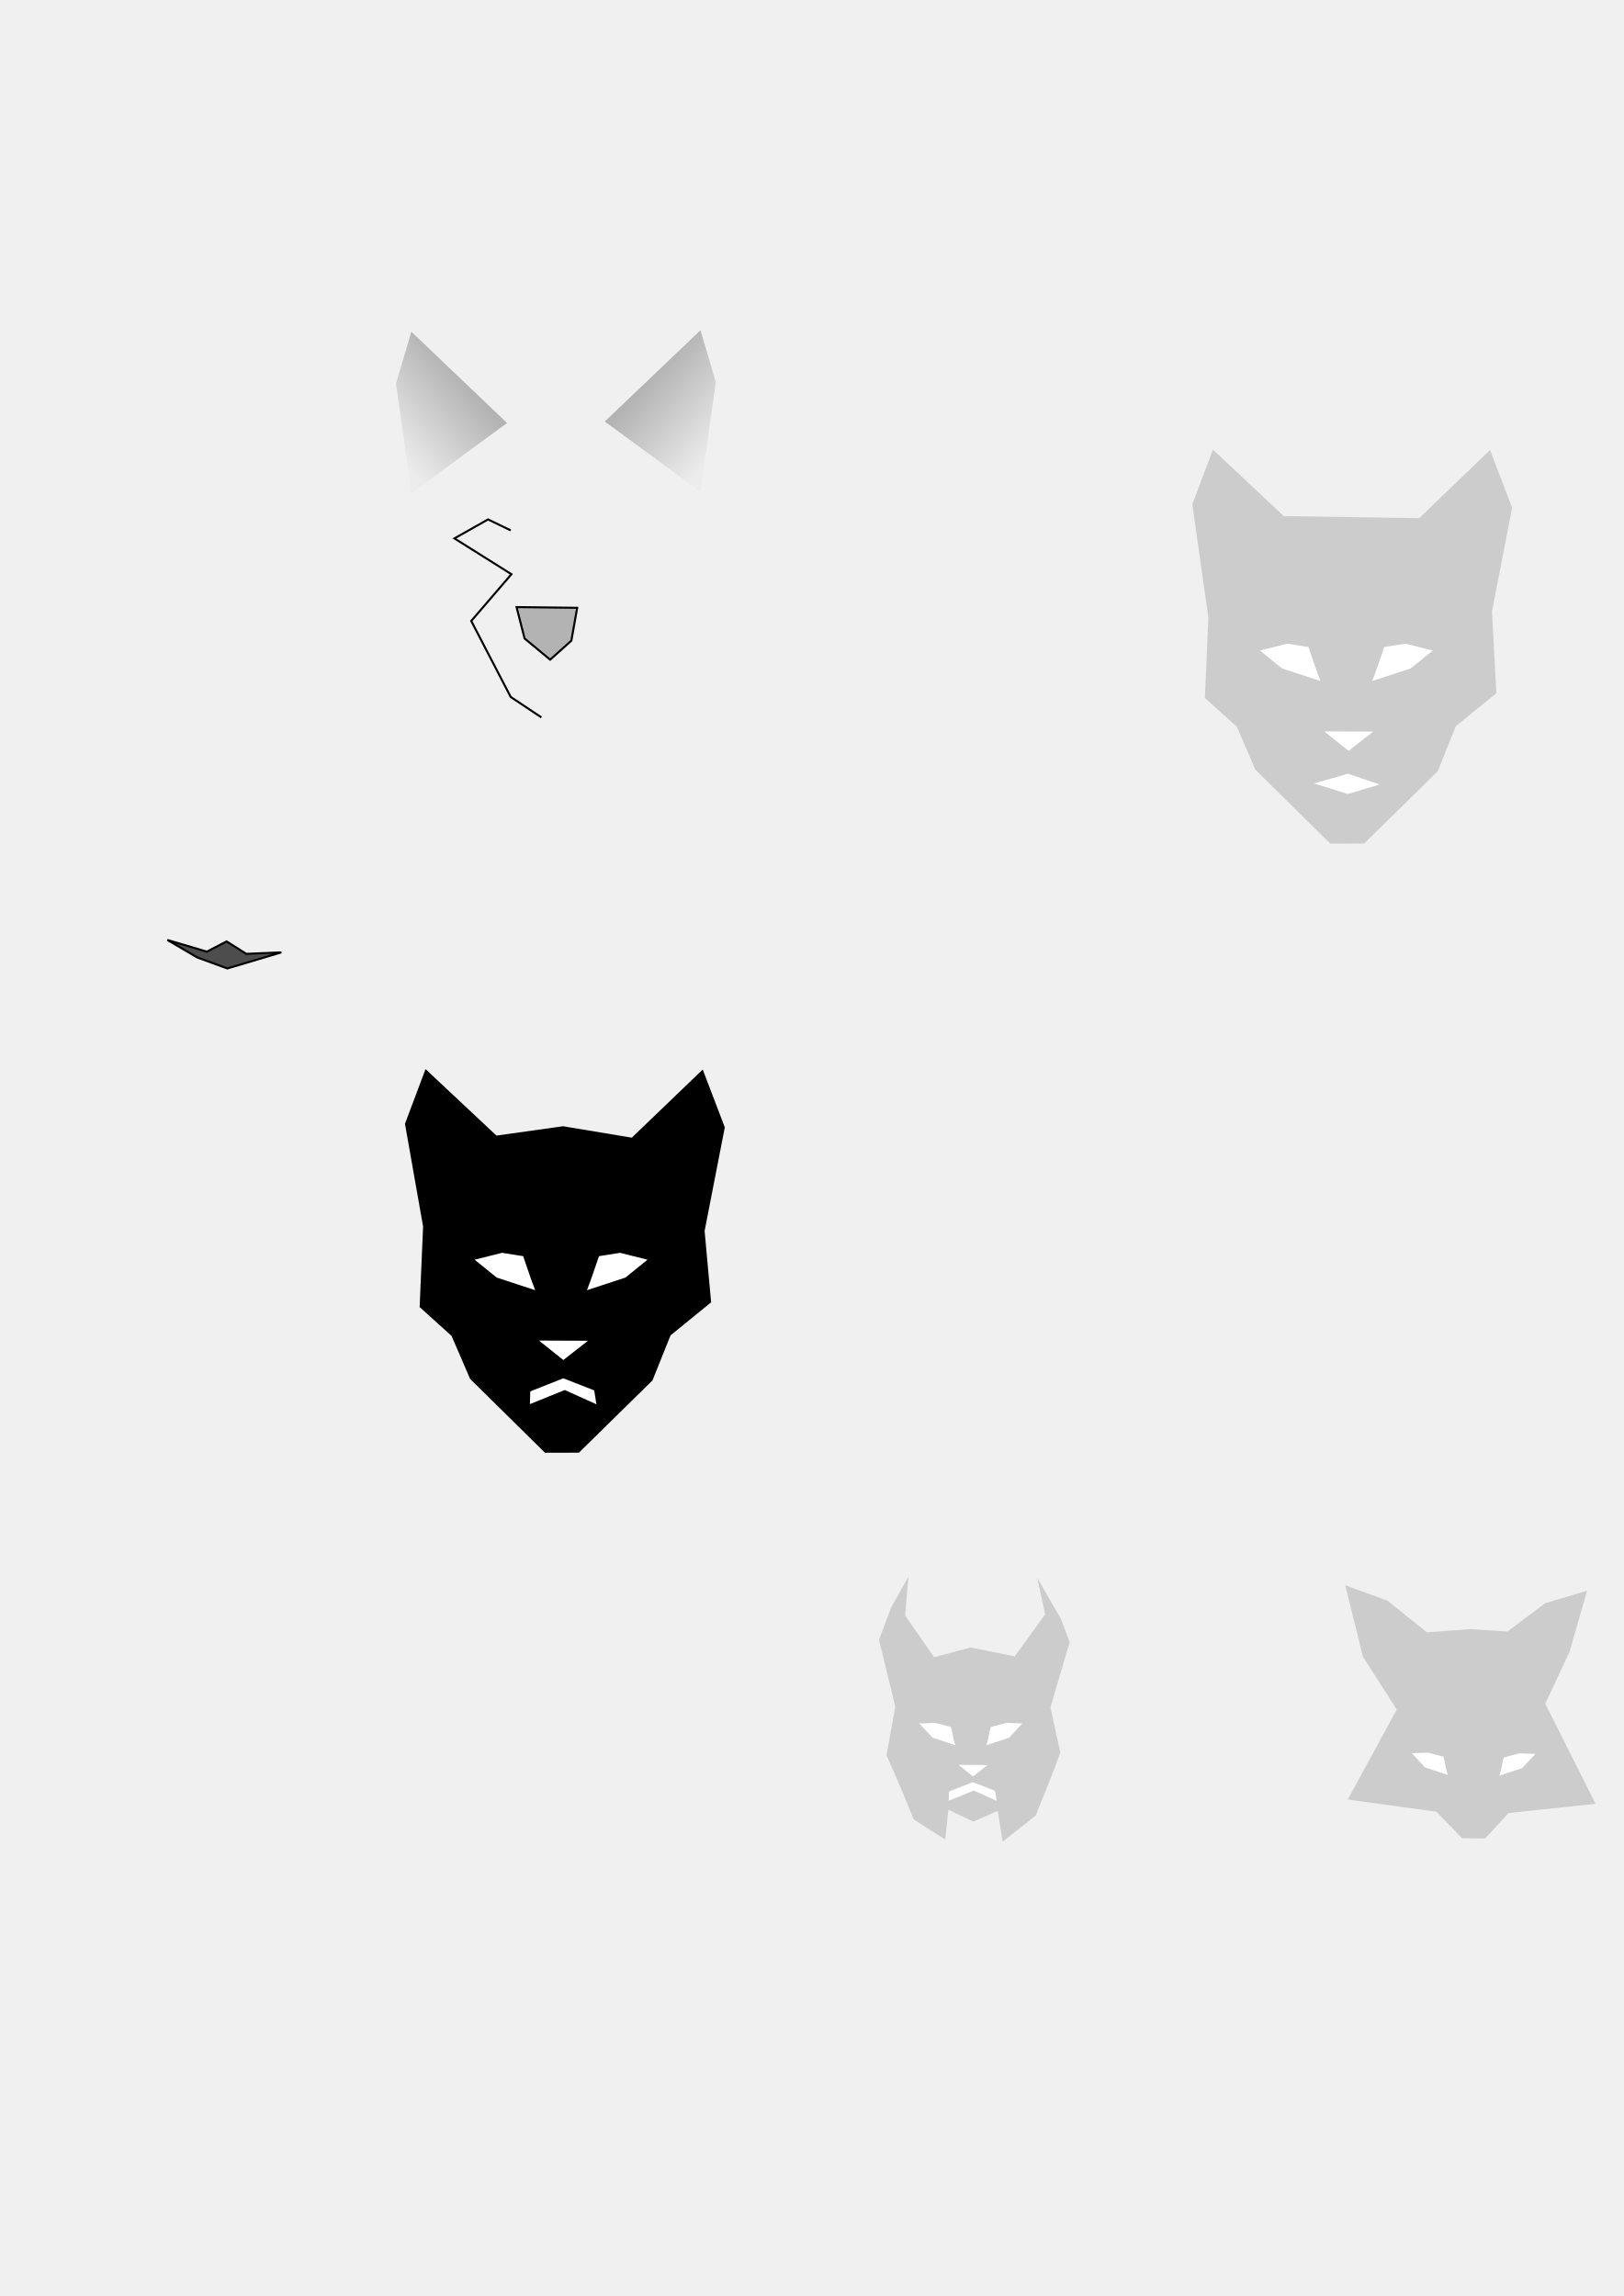
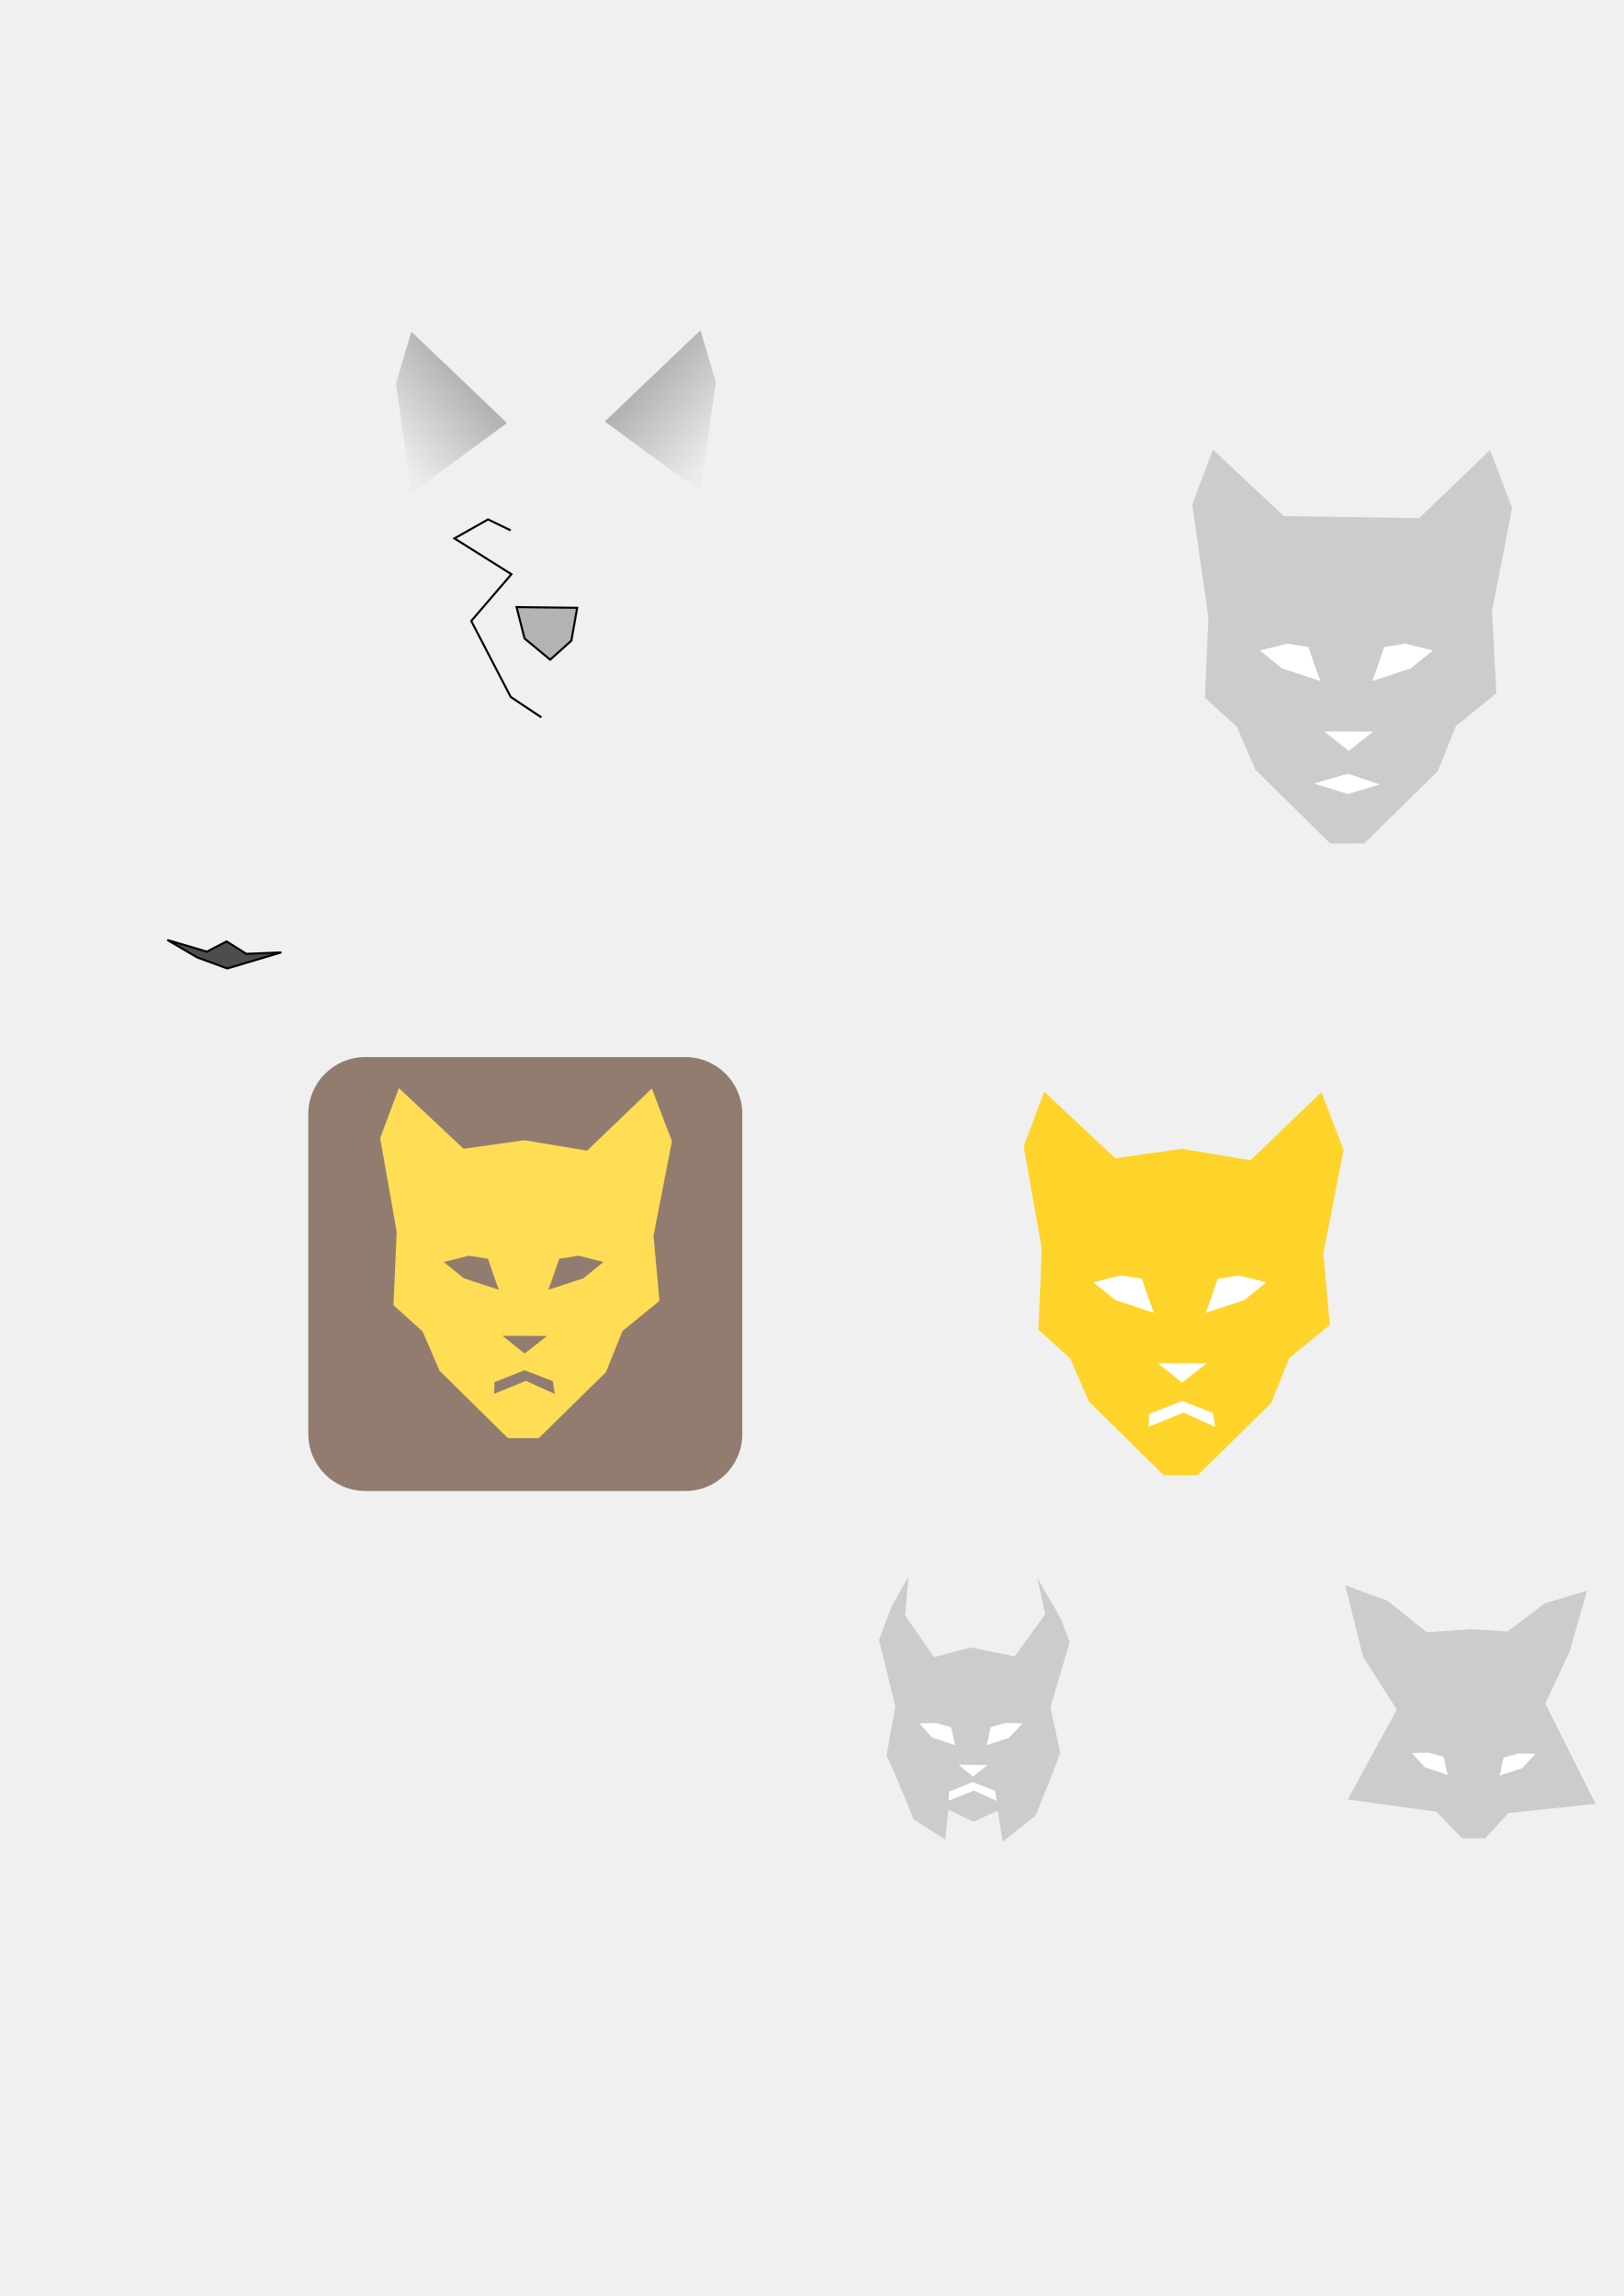
<svg xmlns="http://www.w3.org/2000/svg" xmlns:xlink="http://www.w3.org/1999/xlink" width="210mm" height="297mm" viewBox="0 0 210 297" version="1.1" id="svg8">
  <defs id="defs2">
    <linearGradient id="linearGradient4549">
      <stop style="stop-color:#b3b3b3;stop-opacity:1" offset="0" id="stop4545" />
      <stop style="stop-color:#ececec;stop-opacity:1" offset="1" id="stop4547" />
    </linearGradient>
    <linearGradient id="linearGradient4541">
      <stop style="stop-color:#666666;stop-opacity:1" offset="0" id="stop4537" />
      <stop style="stop-color:#ffffff;stop-opacity:1" offset="1" id="stop4539" />
    </linearGradient>
    <linearGradient xlink:href="#linearGradient4541" id="linearGradient4543" x1="58.657" y1="49.237" x2="53.46" y2="58.686" gradientUnits="userSpaceOnUse" />
    <linearGradient xlink:href="#linearGradient4549" id="linearGradient5365" gradientUnits="userSpaceOnUse" x1="59.626" y1="48.859" x2="49.987" y2="57.269" />
  </defs>
  <g id="layer1">
+     <rect style="fill:#917c6f;fill-opacity:1;stroke:none;stroke-width:0.327" id="rect851" width="56.129" height="56.129" x="39.876" y="136.738" ry="7.371" />
    <path style="fill:url(#linearGradient5365);stroke:none;stroke-width:0.265px;stroke-linecap:butt;stroke-linejoin:miter;stroke-opacity:1;fill-opacity:1" d="M 53.2,63.789 51.216,49.615 53.2,42.906 65.579,54.717 Z" id="path4529" />
    <use x="0" y="0" xlink:href="#path4529" id="use4531" transform="matrix(-1,0,0,1,143.7961,-0.1889881)" width="100%" height="100%" style="fill-opacity:1;fill:url(#linearGradient4543)" />
    <path style="fill:#b3b3b3;stroke:#000000;stroke-width:0.265px;stroke-linecap:butt;stroke-linejoin:miter;stroke-opacity:1" d="m 71.154,85.333 -3.307,-2.74 -1.039,-4.063 7.843,0.094 -0.756,4.252 z" id="path4533" />
    <path style="fill:none;stroke:#000000;stroke-width:0.265px;stroke-linecap:butt;stroke-linejoin:miter;stroke-opacity:1" d="m 70.02,92.798 -3.969,-2.646 -5.103,-9.827 5.197,-6.048 -7.371,-4.63 4.347,-2.457 2.929,1.417" id="path4535" />
    <path style="fill:#cccccc;stroke:none;stroke-width:0.265px;stroke-linecap:butt;stroke-linejoin:miter;stroke-opacity:1" d="m 172.053,109.124 -9.689,-9.555 -2.4,-5.564 -4.128,-3.726 0.447,-10.422 -2.076,-14.622 2.659,-7.076 9.172,8.601 17.506,0.267 9.172,-8.813 2.855,7.477 -2.611,13.405 0.574,10.568 -5.247,4.274 -2.338,5.829 -9.515,9.346 z" id="path5382" />
    <path style="fill:#ffffff;stroke:none;stroke-width:0.265px;stroke-linecap:butt;stroke-linejoin:miter;stroke-opacity:1" d="m 162.95,84.151 3.539,-0.889 2.737,0.432 c 0.502,1.413 0.955,2.898 1.557,4.402 l -4.978,-1.635 z" id="path5386" />
    <path style="fill:#4d4d4d;stroke:#000000;stroke-width:0.265px;stroke-linecap:butt;stroke-linejoin:miter;stroke-opacity:1" d="m 21.65,121.59 3.874,2.268 3.874,1.417 6.993,-2.079 -4.536,0.189 -2.551,-1.606 -2.551,1.323 z" id="path5392" />
    <use x="0" y="0" xlink:href="#path5386" id="use5394" transform="matrix(-1,0,0,1,348.2562,-2.0926456e-7)" width="100%" height="100%" style="stroke:none" />
    <path style="fill:#ffffff;stroke:none;stroke-width:0.265px;stroke-linecap:butt;stroke-linejoin:miter;stroke-opacity:1" d="m 171.272,94.609 6.331,0.028 -3.185,2.491 z" id="path5400" />
    <path style="fill:#ffffff;stroke:none;stroke-width:0.265px;stroke-linecap:butt;stroke-linejoin:miter;stroke-opacity:1" d="m 169.954,101.346 4.37,1.357 4.13,-1.224 -4.13,-1.393 z" id="path5400-7" />
    <path style="fill:#cccccc;stroke:none;stroke-width:0.158px;stroke-linecap:butt;stroke-linejoin:miter;stroke-opacity:1" d="m 122.254,237.958 -4.106,-2.623 c -1.072,-2.799 -2.271,-5.541 -3.49,-8.278 l 1.135,-6.28 -2.106,-8.65 1.585,-4.219 2.224,-3.971 -0.437,5.021 3.748,5.414 4.74,-1.263 5.697,1.155 3.932,-5.455 -1.024,-4.69 3.04,5.251 1.156,3.028 -2.492,8.46 1.277,5.833 c -0.986,2.75 -2.091,5.454 -3.186,8.162 l -4.27,3.367 -0.634,-3.984 -3.16,1.402 -3.229,-1.538 z" id="path5382-7" />
    <path style="fill:#ffffff;stroke:none;stroke-width:0.158px;stroke-linecap:butt;stroke-linejoin:miter;stroke-opacity:1" d="m 118.899,222.935 2.11,-0.062 1.966,0.525 c 0.3,0.842 0.235,1.46 0.594,2.357 l -2.968,-0.975 z" id="path5386-3" />
    <use x="0" y="0" xlink:href="#path5386-3" id="use5394-6" transform="matrix(-1,0,0,1,251.1258,-1.2092646e-6)" width="100%" height="100%" style="stroke:none" />
    <path style="fill:#ffffff;stroke:none;stroke-width:0.158px;stroke-linecap:butt;stroke-linejoin:miter;stroke-opacity:1" d="m 123.963,228.294 3.775,0.017 -1.899,1.485 z" id="path5400-5" />
    <path style="fill:#cccccc;stroke:none;stroke-width:0.158px;stroke-linecap:butt;stroke-linejoin:miter;stroke-opacity:1" d="m 185.786,234.358 -11.476,-1.583 6.338,-11.629 -4.374,-6.855 -2.289,-9.227 5.472,1.995 5.071,4.091 5.685,-0.413 4.752,0.305 4.876,-3.659 5.418,-1.612 -2.246,7.847 -3.153,6.759 6.502,12.955 -11.262,1.194 -3.016,3.284 -2.998,-0.03 z" id="path5382-7-3" />
    <path style="fill:#ffffff;stroke:none;stroke-width:0.158px;stroke-linecap:butt;stroke-linejoin:miter;stroke-opacity:1" d="m 182.601,226.778 2.11,-0.062 1.966,0.525 c 0.3,0.842 0.235,1.46 0.594,2.357 l -2.968,-0.975 z" id="path5386-3-9" />
    <use x="0" y="0" xlink:href="#path5386-3-9" id="use5394-6-4" transform="matrix(-1,0,0,1,381.1766,0.09449579)" width="100%" height="100%" style="stroke:none" />
    <path style="fill:#ffffff;stroke:none;stroke-width:0.265px;stroke-linecap:butt;stroke-linejoin:miter;stroke-opacity:1" d="m 122.742,231.747 3.073,-1.219 2.88,1.125 0.207,1.299 -2.948,-1.332 -3.252,1.314 z" id="path5535" />
-     <path style="fill:#000000;stroke:none;stroke-width:0.265px;stroke-linecap:butt;stroke-linejoin:miter;stroke-opacity:1" d="m 70.49,187.922 -9.689,-9.555 -2.4,-5.564 -4.128,-3.726 0.447,-10.422 -2.343,-13.285 2.659,-7.076 9.172,8.601 8.616,-1.209 8.89,1.476 9.172,-8.813 2.855,7.477 -2.611,13.405 0.841,9.231 -5.247,4.274 -2.338,5.829 -9.515,9.346 z" id="path5382-8" />
-     <path style="fill:#ffffff;stroke:none;stroke-width:0.265px;stroke-linecap:butt;stroke-linejoin:miter;stroke-opacity:1" d="m 61.387,162.949 3.539,-0.889 2.737,0.432 c 0.502,1.413 0.955,2.898 1.557,4.402 l -4.978,-1.635 z" id="path5386-1" />
-     <use x="0" y="0" xlink:href="#path5386-1" id="use5394-2" transform="matrix(-1,0,0,1,145.1307,5.4447259e-6)" width="100%" height="100%" style="stroke:none" />
-     <path style="fill:#ffffff;stroke:none;stroke-width:0.265px;stroke-linecap:butt;stroke-linejoin:miter;stroke-opacity:1" d="m 69.71,173.407 6.331,0.028 -3.185,2.491 z" id="path5400-9" />
-     <path style="fill:#ffffff;stroke:none;stroke-width:0.367px;stroke-linecap:butt;stroke-linejoin:miter;stroke-opacity:1" d="m 68.586,179.983 4.266,-1.693 3.997,1.561 0.288,1.803 -4.091,-1.849 -4.514,1.824 z" id="path5535-9" />
+     <path style="fill:#ffdd55;stroke:none;stroke-width:0.241px;stroke-linecap:butt;stroke-linejoin:miter;stroke-opacity:1" d="m 51.591,140.752 -2.426,6.456 2.138,12.121 -0.408,9.509 3.766,3.4 2.189,5.076 8.84,8.718 3.999,-0.008 8.682,-8.528 2.133,-5.319 4.787,-3.9 -0.767,-8.423 2.382,-12.231 -2.605,-6.822 -8.369,8.041 -8.111,-1.347 -7.862,1.103 z m 9.024,21.683 2.498,0.394 c 0.458,1.289 0.871,2.644 1.42,4.016 l -4.542,-1.492 -2.606,-2.108 z m 14.208,0 3.229,0.811 -2.606,2.108 -4.542,1.492 c 0.549,-1.373 0.962,-2.727 1.42,-4.016 z m -9.844,10.353 5.777,0.025 -2.906,2.273 z m 2.867,4.456 3.647,1.424 0.263,1.645 -3.733,-1.687 -4.118,1.665 0.05,-1.503 z" id="path5382-8" />
+     <path style="fill:#ffd42a;stroke:none;stroke-width:0.265px;stroke-linecap:butt;stroke-linejoin:miter;stroke-opacity:1" d="m 150.51,190.845 -9.689,-9.555 -2.4,-5.564 -4.128,-3.726 0.447,-10.422 -2.343,-13.285 2.659,-7.076 9.172,8.601 8.616,-1.209 8.89,1.476 9.172,-8.813 2.855,7.477 -2.611,13.405 0.841,9.231 -5.247,4.274 -2.338,5.829 -9.515,9.346 z" id="path5382-8-1" />
+     <path style="fill:#ffffff;stroke:none;stroke-width:0.265px;stroke-linecap:butt;stroke-linejoin:miter;stroke-opacity:1" d="m 141.408,165.871 3.539,-0.889 2.737,0.432 c 0.502,1.413 0.955,2.898 1.557,4.402 l -4.978,-1.635 z" id="path5386-1-7" />
+     <use x="0" y="0" xlink:href="#path5386-1-7" id="use5394-2-7" transform="matrix(-1,0,0,1,305.1712,2.1428572e-6)" width="100%" height="100%" style="stroke:none" />
+     <path style="fill:#ffffff;stroke:none;stroke-width:0.265px;stroke-linecap:butt;stroke-linejoin:miter;stroke-opacity:1" d="m 149.73,176.33 6.331,0.028 -3.185,2.491 z" id="path5400-9-1" />
+     <path style="fill:#ffffff;stroke:none;stroke-width:0.367px;stroke-linecap:butt;stroke-linejoin:miter;stroke-opacity:1" d="m 148.607,182.905 4.266,-1.693 3.997,1.561 0.288,1.803 -4.091,-1.849 -4.514,1.824 z" id="path5535-9-1" />
  </g>
</svg>
